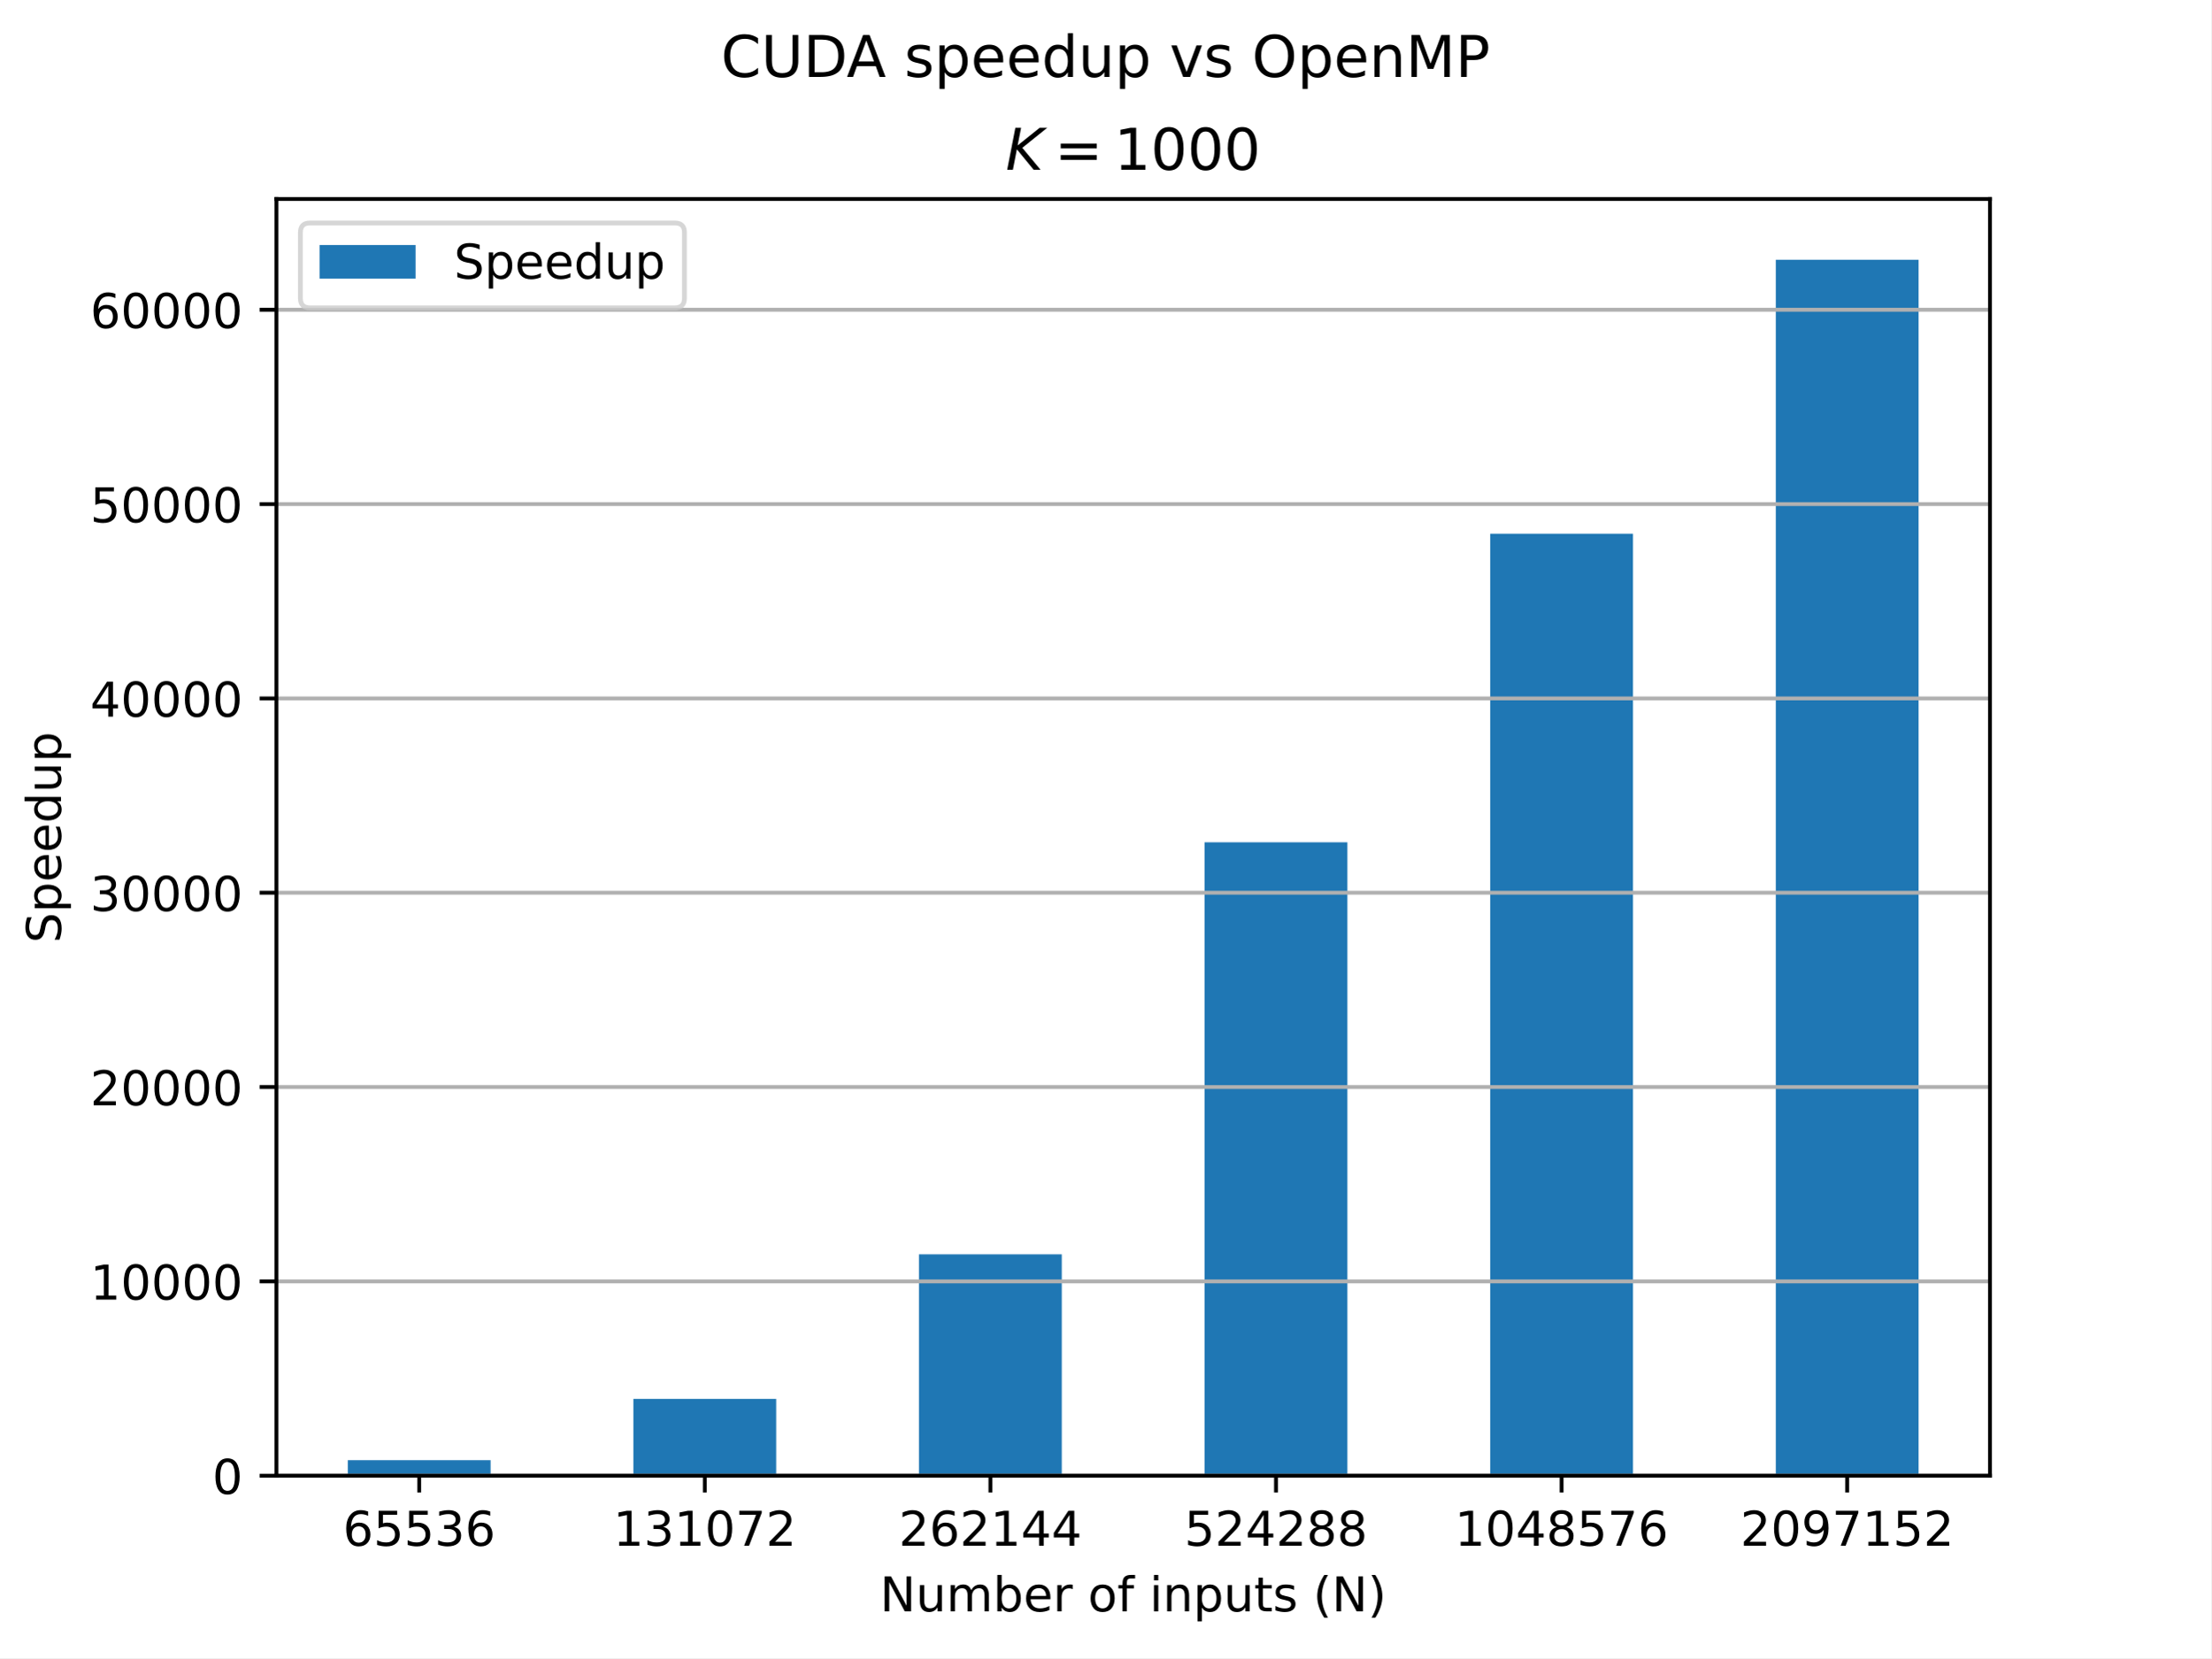
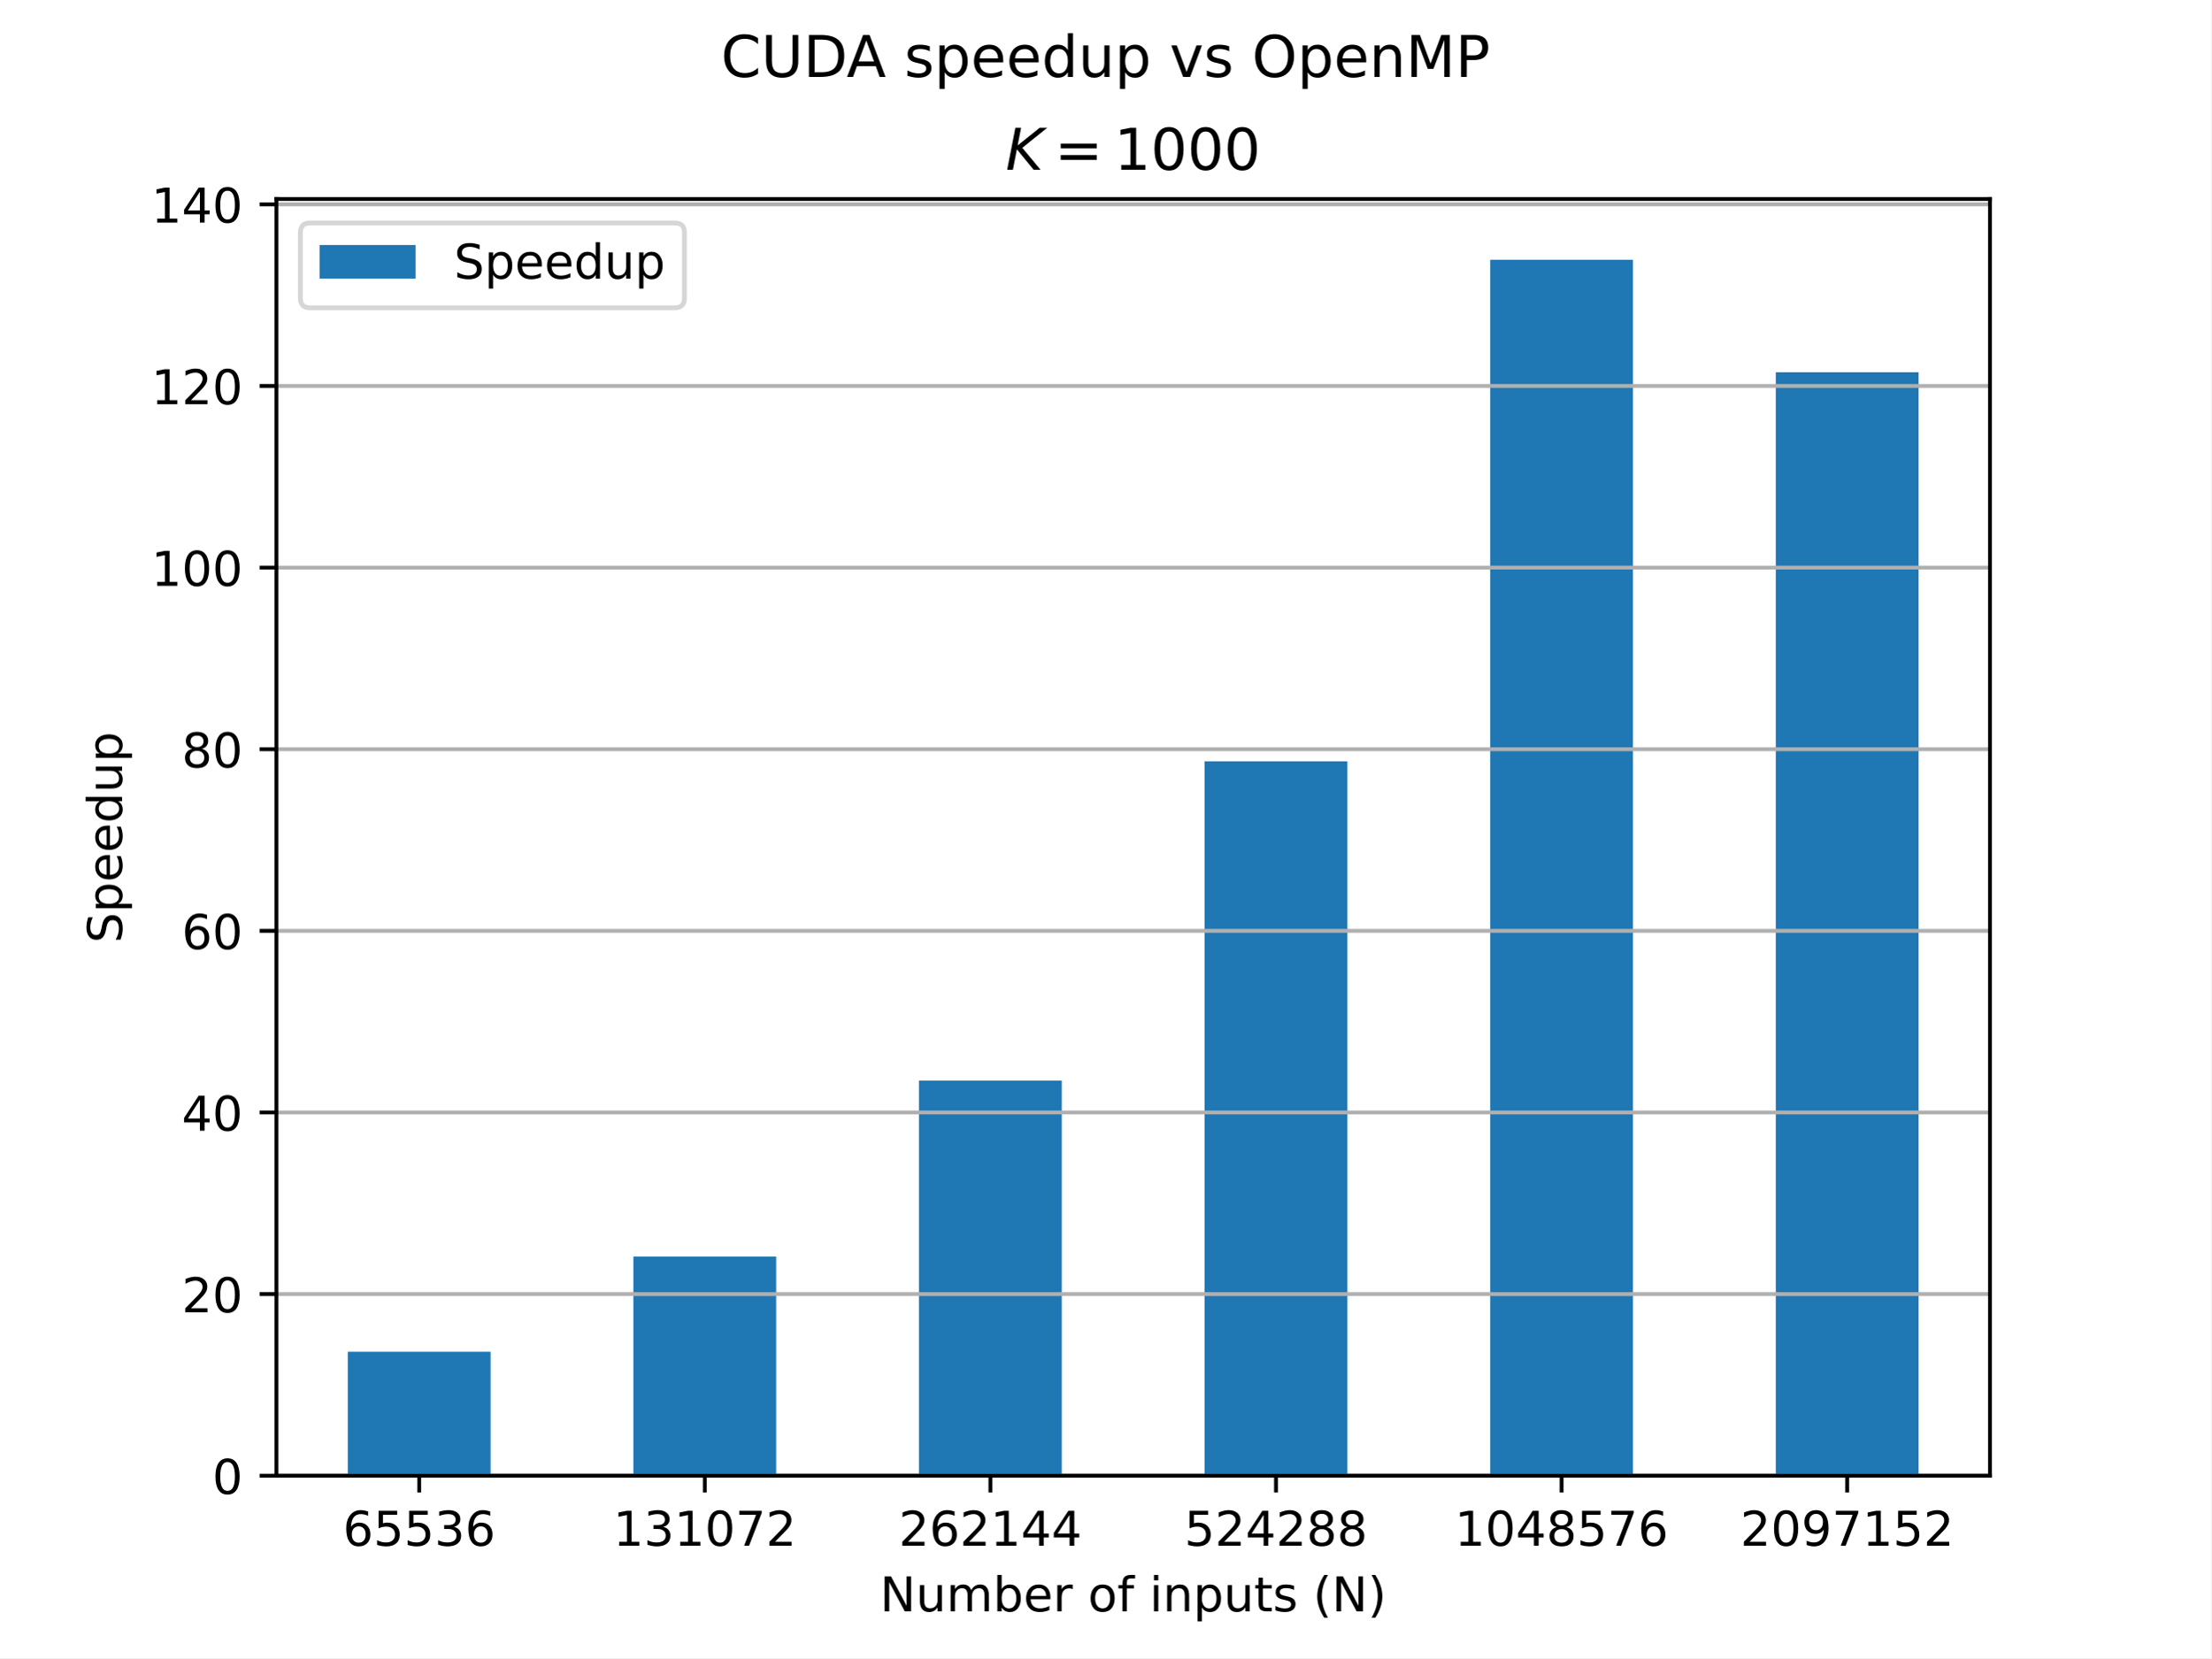
<svg xmlns="http://www.w3.org/2000/svg" xmlns:xlink="http://www.w3.org/1999/xlink" width="460.8pt" height="345.6pt" viewBox="0 0 460.8 345.6" version="1.1">
  <defs>
    <style type="text/css">*{stroke-linejoin: round; stroke-linecap: butt}</style>
  </defs>
  <g id="figure_1">
    <g id="patch_1">
      <path d="M 0 345.6  L 460.8 345.6  L 460.8 0  L 0 0  z " style="fill: #ffffff" />
    </g>
    <g id="axes_1">
      <g id="patch_2">
        <path d="M 57.6 307.584  L 414.72 307.584  L 414.72 41.472  L 57.6 41.472  z " style="fill: #ffffff" />
      </g>
      <g id="patch_3">
-         <path d="M 72.48 307.584  L 102.24 307.584  L 102.24 304.349  L 72.48 304.349  z " clip-path="url(#p08dab3b4e4)" style="fill: #1f77b4" />
+         <path d="M 72.48 307.584  L 102.24 307.584  L 102.24 281.737  L 72.48 281.737  z " clip-path="url(#p5ac600db27)" style="fill: #1f77b4" />
      </g>
      <g id="patch_4">
-         <path d="M 132 307.584  L 161.76 307.584  L 161.76 291.575  L 132 291.575  z " clip-path="url(#p08dab3b4e4)" style="fill: #1f77b4" />
+         <path d="M 132 307.584  L 161.76 307.584  L 161.76 261.912  L 132 261.912  z " clip-path="url(#p5ac600db27)" style="fill: #1f77b4" />
      </g>
      <g id="patch_5">
-         <path d="M 191.52 307.584  L 221.28 307.584  L 221.28 261.441  L 191.52 261.441  z " clip-path="url(#p08dab3b4e4)" style="fill: #1f77b4" />
+         <path d="M 191.52 307.584  L 221.28 307.584  L 221.28 225.227  L 191.52 225.227  z " clip-path="url(#p5ac600db27)" style="fill: #1f77b4" />
      </g>
      <g id="patch_6">
-         <path d="M 251.04 307.584  L 280.8 307.584  L 280.8 175.56  L 251.04 175.56  z " clip-path="url(#p08dab3b4e4)" style="fill: #1f77b4" />
+         <path d="M 251.04 307.584  L 280.8 307.584  L 280.8 158.684  L 251.04 158.684  z " clip-path="url(#p5ac600db27)" style="fill: #1f77b4" />
      </g>
      <g id="patch_7">
-         <path d="M 310.56 307.584  L 340.32 307.584  L 340.32 111.244  L 310.56 111.244  z " clip-path="url(#p08dab3b4e4)" style="fill: #1f77b4" />
+         <path d="M 310.56 307.584  L 340.32 307.584  L 340.32 54.144  L 310.56 54.144  z " clip-path="url(#p5ac600db27)" style="fill: #1f77b4" />
      </g>
      <g id="patch_8">
-         <path d="M 370.08 307.584  L 399.84 307.584  L 399.84 54.144  L 370.08 54.144  z " clip-path="url(#p08dab3b4e4)" style="fill: #1f77b4" />
+         <path d="M 370.08 307.584  L 399.84 307.584  L 399.84 77.591  L 370.08 77.591  z " clip-path="url(#p5ac600db27)" style="fill: #1f77b4" />
      </g>
      <g id="matplotlib.axis_1">
        <g id="xtick_1">
          <g id="line2d_1">
            <defs>
-               <path id="m1710ba9f2c" d="M 0 0  L 0 3.5  " style="stroke: #000000; stroke-width: 0.8" />
+               <path id="meae6f75cfc" d="M 0 0  L 0 3.5  " style="stroke: #000000; stroke-width: 0.8" />
            </defs>
            <g>
-               <use xlink:href="#m1710ba9f2c" x="87.36" y="307.584" style="stroke: #000000; stroke-width: 0.8" />
+               <use xlink:href="#meae6f75cfc" x="87.36" y="307.584" style="stroke: #000000; stroke-width: 0.8" />
            </g>
          </g>
          <g id="text_1">
            <g transform="translate(71.45375 322.1824) scale(0.1 -0.1)">
              <defs>
                <path id="DejaVuSans-36" d="M 2113 2584  Q 1688 2584 1439 2293  Q 1191 2003 1191 1497  Q 1191 994 1439 701  Q 1688 409 2113 409  Q 2538 409 2786 701  Q 3034 994 3034 1497  Q 3034 2003 2786 2293  Q 2538 2584 2113 2584  z M 3366 4563  L 3366 3988  Q 3128 4100 2886 4159  Q 2644 4219 2406 4219  Q 1781 4219 1451 3797  Q 1122 3375 1075 2522  Q 1259 2794 1537 2939  Q 1816 3084 2150 3084  Q 2853 3084 3261 2657  Q 3669 2231 3669 1497  Q 3669 778 3244 343  Q 2819 -91 2113 -91  Q 1303 -91 875 529  Q 447 1150 447 2328  Q 447 3434 972 4092  Q 1497 4750 2381 4750  Q 2619 4750 2861 4703  Q 3103 4656 3366 4563  z " transform="scale(0.015625)" />
                <path id="DejaVuSans-35" d="M 691 4666  L 3169 4666  L 3169 4134  L 1269 4134  L 1269 2991  Q 1406 3038 1543 3061  Q 1681 3084 1819 3084  Q 2600 3084 3056 2656  Q 3513 2228 3513 1497  Q 3513 744 3044 326  Q 2575 -91 1722 -91  Q 1428 -91 1123 -41  Q 819 9 494 109  L 494 744  Q 775 591 1075 516  Q 1375 441 1709 441  Q 2250 441 2565 725  Q 2881 1009 2881 1497  Q 2881 1984 2565 2268  Q 2250 2553 1709 2553  Q 1456 2553 1204 2497  Q 953 2441 691 2322  L 691 4666  z " transform="scale(0.015625)" />
                <path id="DejaVuSans-33" d="M 2597 2516  Q 3050 2419 3304 2112  Q 3559 1806 3559 1356  Q 3559 666 3084 287  Q 2609 -91 1734 -91  Q 1441 -91 1130 -33  Q 819 25 488 141  L 488 750  Q 750 597 1062 519  Q 1375 441 1716 441  Q 2309 441 2620 675  Q 2931 909 2931 1356  Q 2931 1769 2642 2001  Q 2353 2234 1838 2234  L 1294 2234  L 1294 2753  L 1863 2753  Q 2328 2753 2575 2939  Q 2822 3125 2822 3475  Q 2822 3834 2567 4026  Q 2313 4219 1838 4219  Q 1578 4219 1281 4162  Q 984 4106 628 3988  L 628 4550  Q 988 4650 1302 4700  Q 1616 4750 1894 4750  Q 2613 4750 3031 4423  Q 3450 4097 3450 3541  Q 3450 3153 3228 2886  Q 3006 2619 2597 2516  z " transform="scale(0.015625)" />
              </defs>
              <use xlink:href="#DejaVuSans-36" />
              <use xlink:href="#DejaVuSans-35" transform="translate(63.62305 0)" />
              <use xlink:href="#DejaVuSans-35" transform="translate(127.2461 0)" />
              <use xlink:href="#DejaVuSans-33" transform="translate(190.8691 0)" />
              <use xlink:href="#DejaVuSans-36" transform="translate(254.4922 0)" />
            </g>
          </g>
        </g>
        <g id="xtick_2">
          <g id="line2d_2">
            <g>
-               <use xlink:href="#m1710ba9f2c" x="146.88" y="307.584" style="stroke: #000000; stroke-width: 0.8" />
+               <use xlink:href="#meae6f75cfc" x="146.88" y="307.584" style="stroke: #000000; stroke-width: 0.8" />
            </g>
          </g>
          <g id="text_2">
            <g transform="translate(127.7925 322.1824) scale(0.1 -0.1)">
              <defs>
                <path id="DejaVuSans-31" d="M 794 531  L 1825 531  L 1825 4091  L 703 3866  L 703 4441  L 1819 4666  L 2450 4666  L 2450 531  L 3481 531  L 3481 0  L 794 0  L 794 531  z " transform="scale(0.015625)" />
                <path id="DejaVuSans-30" d="M 2034 4250  Q 1547 4250 1301 3770  Q 1056 3291 1056 2328  Q 1056 1369 1301 889  Q 1547 409 2034 409  Q 2525 409 2770 889  Q 3016 1369 3016 2328  Q 3016 3291 2770 3770  Q 2525 4250 2034 4250  z M 2034 4750  Q 2819 4750 3233 4129  Q 3647 3509 3647 2328  Q 3647 1150 3233 529  Q 2819 -91 2034 -91  Q 1250 -91 836 529  Q 422 1150 422 2328  Q 422 3509 836 4129  Q 1250 4750 2034 4750  z " transform="scale(0.015625)" />
                <path id="DejaVuSans-37" d="M 525 4666  L 3525 4666  L 3525 4397  L 1831 0  L 1172 0  L 2766 4134  L 525 4134  L 525 4666  z " transform="scale(0.015625)" />
                <path id="DejaVuSans-32" d="M 1228 531  L 3431 531  L 3431 0  L 469 0  L 469 531  Q 828 903 1448 1529  Q 2069 2156 2228 2338  Q 2531 2678 2651 2914  Q 2772 3150 2772 3378  Q 2772 3750 2511 3984  Q 2250 4219 1831 4219  Q 1534 4219 1204 4116  Q 875 4013 500 3803  L 500 4441  Q 881 4594 1212 4672  Q 1544 4750 1819 4750  Q 2544 4750 2975 4387  Q 3406 4025 3406 3419  Q 3406 3131 3298 2873  Q 3191 2616 2906 2266  Q 2828 2175 2409 1742  Q 1991 1309 1228 531  z " transform="scale(0.015625)" />
              </defs>
              <use xlink:href="#DejaVuSans-31" />
              <use xlink:href="#DejaVuSans-33" transform="translate(63.62305 0)" />
              <use xlink:href="#DejaVuSans-31" transform="translate(127.2461 0)" />
              <use xlink:href="#DejaVuSans-30" transform="translate(190.8691 0)" />
              <use xlink:href="#DejaVuSans-37" transform="translate(254.4922 0)" />
              <use xlink:href="#DejaVuSans-32" transform="translate(318.1152 0)" />
            </g>
          </g>
        </g>
        <g id="xtick_3">
          <g id="line2d_3">
            <g>
-               <use xlink:href="#m1710ba9f2c" x="206.4" y="307.584" style="stroke: #000000; stroke-width: 0.8" />
+               <use xlink:href="#meae6f75cfc" x="206.4" y="307.584" style="stroke: #000000; stroke-width: 0.8" />
            </g>
          </g>
          <g id="text_3">
            <g transform="translate(187.3125 322.1824) scale(0.1 -0.1)">
              <defs>
                <path id="DejaVuSans-34" d="M 2419 4116  L 825 1625  L 2419 1625  L 2419 4116  z M 2253 4666  L 3047 4666  L 3047 1625  L 3713 1625  L 3713 1100  L 3047 1100  L 3047 0  L 2419 0  L 2419 1100  L 313 1100  L 313 1709  L 2253 4666  z " transform="scale(0.015625)" />
              </defs>
              <use xlink:href="#DejaVuSans-32" />
              <use xlink:href="#DejaVuSans-36" transform="translate(63.62305 0)" />
              <use xlink:href="#DejaVuSans-32" transform="translate(127.2461 0)" />
              <use xlink:href="#DejaVuSans-31" transform="translate(190.8691 0)" />
              <use xlink:href="#DejaVuSans-34" transform="translate(254.4922 0)" />
              <use xlink:href="#DejaVuSans-34" transform="translate(318.1152 0)" />
            </g>
          </g>
        </g>
        <g id="xtick_4">
          <g id="line2d_4">
            <g>
-               <use xlink:href="#m1710ba9f2c" x="265.92" y="307.584" style="stroke: #000000; stroke-width: 0.8" />
+               <use xlink:href="#meae6f75cfc" x="265.92" y="307.584" style="stroke: #000000; stroke-width: 0.8" />
            </g>
          </g>
          <g id="text_4">
            <g transform="translate(246.8325 322.1824) scale(0.1 -0.1)">
              <defs>
                <path id="DejaVuSans-38" d="M 2034 2216  Q 1584 2216 1326 1975  Q 1069 1734 1069 1313  Q 1069 891 1326 650  Q 1584 409 2034 409  Q 2484 409 2743 651  Q 3003 894 3003 1313  Q 3003 1734 2745 1975  Q 2488 2216 2034 2216  z M 1403 2484  Q 997 2584 770 2862  Q 544 3141 544 3541  Q 544 4100 942 4425  Q 1341 4750 2034 4750  Q 2731 4750 3128 4425  Q 3525 4100 3525 3541  Q 3525 3141 3298 2862  Q 3072 2584 2669 2484  Q 3125 2378 3379 2068  Q 3634 1759 3634 1313  Q 3634 634 3220 271  Q 2806 -91 2034 -91  Q 1263 -91 848 271  Q 434 634 434 1313  Q 434 1759 690 2068  Q 947 2378 1403 2484  z M 1172 3481  Q 1172 3119 1398 2916  Q 1625 2713 2034 2713  Q 2441 2713 2670 2916  Q 2900 3119 2900 3481  Q 2900 3844 2670 4047  Q 2441 4250 2034 4250  Q 1625 4250 1398 4047  Q 1172 3844 1172 3481  z " transform="scale(0.015625)" />
              </defs>
              <use xlink:href="#DejaVuSans-35" />
              <use xlink:href="#DejaVuSans-32" transform="translate(63.62305 0)" />
              <use xlink:href="#DejaVuSans-34" transform="translate(127.2461 0)" />
              <use xlink:href="#DejaVuSans-32" transform="translate(190.8691 0)" />
              <use xlink:href="#DejaVuSans-38" transform="translate(254.4922 0)" />
              <use xlink:href="#DejaVuSans-38" transform="translate(318.1152 0)" />
            </g>
          </g>
        </g>
        <g id="xtick_5">
          <g id="line2d_5">
            <g>
-               <use xlink:href="#m1710ba9f2c" x="325.44" y="307.584" style="stroke: #000000; stroke-width: 0.8" />
+               <use xlink:href="#meae6f75cfc" x="325.44" y="307.584" style="stroke: #000000; stroke-width: 0.8" />
            </g>
          </g>
          <g id="text_5">
            <g transform="translate(303.1712 322.1824) scale(0.1 -0.1)">
              <use xlink:href="#DejaVuSans-31" />
              <use xlink:href="#DejaVuSans-30" transform="translate(63.62305 0)" />
              <use xlink:href="#DejaVuSans-34" transform="translate(127.2461 0)" />
              <use xlink:href="#DejaVuSans-38" transform="translate(190.8691 0)" />
              <use xlink:href="#DejaVuSans-35" transform="translate(254.4922 0)" />
              <use xlink:href="#DejaVuSans-37" transform="translate(318.1152 0)" />
              <use xlink:href="#DejaVuSans-36" transform="translate(381.7383 0)" />
            </g>
          </g>
        </g>
        <g id="xtick_6">
          <g id="line2d_6">
            <g>
-               <use xlink:href="#m1710ba9f2c" x="384.96" y="307.584" style="stroke: #000000; stroke-width: 0.8" />
+               <use xlink:href="#meae6f75cfc" x="384.96" y="307.584" style="stroke: #000000; stroke-width: 0.8" />
            </g>
          </g>
          <g id="text_6">
            <g transform="translate(362.6913 322.1824) scale(0.1 -0.1)">
              <defs>
                <path id="DejaVuSans-39" d="M 703 97  L 703 672  Q 941 559 1184 500  Q 1428 441 1663 441  Q 2288 441 2617 861  Q 2947 1281 2994 2138  Q 2813 1869 2534 1725  Q 2256 1581 1919 1581  Q 1219 1581 811 2004  Q 403 2428 403 3163  Q 403 3881 828 4315  Q 1253 4750 1959 4750  Q 2769 4750 3195 4129  Q 3622 3509 3622 2328  Q 3622 1225 3098 567  Q 2575 -91 1691 -91  Q 1453 -91 1209 -44  Q 966 3 703 97  z M 1959 2075  Q 2384 2075 2632 2365  Q 2881 2656 2881 3163  Q 2881 3666 2632 3958  Q 2384 4250 1959 4250  Q 1534 4250 1286 3958  Q 1038 3666 1038 3163  Q 1038 2656 1286 2365  Q 1534 2075 1959 2075  z " transform="scale(0.015625)" />
              </defs>
              <use xlink:href="#DejaVuSans-32" />
              <use xlink:href="#DejaVuSans-30" transform="translate(63.62305 0)" />
              <use xlink:href="#DejaVuSans-39" transform="translate(127.2461 0)" />
              <use xlink:href="#DejaVuSans-37" transform="translate(190.8691 0)" />
              <use xlink:href="#DejaVuSans-31" transform="translate(254.4922 0)" />
              <use xlink:href="#DejaVuSans-35" transform="translate(318.1152 0)" />
              <use xlink:href="#DejaVuSans-32" transform="translate(381.7383 0)" />
            </g>
          </g>
        </g>
        <g id="text_7">
          <g transform="translate(183.3795 335.8606) scale(0.1 -0.1)">
            <defs>
              <path id="DejaVuSans-4e" d="M 628 4666  L 1478 4666  L 3547 763  L 3547 4666  L 4159 4666  L 4159 0  L 3309 0  L 1241 3903  L 1241 0  L 628 0  L 628 4666  z " transform="scale(0.015625)" />
              <path id="DejaVuSans-75" d="M 544 1381  L 544 3500  L 1119 3500  L 1119 1403  Q 1119 906 1312 657  Q 1506 409 1894 409  Q 2359 409 2629 706  Q 2900 1003 2900 1516  L 2900 3500  L 3475 3500  L 3475 0  L 2900 0  L 2900 538  Q 2691 219 2414 64  Q 2138 -91 1772 -91  Q 1169 -91 856 284  Q 544 659 544 1381  z M 1991 3584  L 1991 3584  z " transform="scale(0.015625)" />
              <path id="DejaVuSans-6d" d="M 3328 2828  Q 3544 3216 3844 3400  Q 4144 3584 4550 3584  Q 5097 3584 5394 3201  Q 5691 2819 5691 2113  L 5691 0  L 5113 0  L 5113 2094  Q 5113 2597 4934 2840  Q 4756 3084 4391 3084  Q 3944 3084 3684 2787  Q 3425 2491 3425 1978  L 3425 0  L 2847 0  L 2847 2094  Q 2847 2600 2669 2842  Q 2491 3084 2119 3084  Q 1678 3084 1418 2786  Q 1159 2488 1159 1978  L 1159 0  L 581 0  L 581 3500  L 1159 3500  L 1159 2956  Q 1356 3278 1631 3431  Q 1906 3584 2284 3584  Q 2666 3584 2933 3390  Q 3200 3197 3328 2828  z " transform="scale(0.015625)" />
              <path id="DejaVuSans-62" d="M 3116 1747  Q 3116 2381 2855 2742  Q 2594 3103 2138 3103  Q 1681 3103 1420 2742  Q 1159 2381 1159 1747  Q 1159 1113 1420 752  Q 1681 391 2138 391  Q 2594 391 2855 752  Q 3116 1113 3116 1747  z M 1159 2969  Q 1341 3281 1617 3432  Q 1894 3584 2278 3584  Q 2916 3584 3314 3078  Q 3713 2572 3713 1747  Q 3713 922 3314 415  Q 2916 -91 2278 -91  Q 1894 -91 1617 61  Q 1341 213 1159 525  L 1159 0  L 581 0  L 581 4863  L 1159 4863  L 1159 2969  z " transform="scale(0.015625)" />
              <path id="DejaVuSans-65" d="M 3597 1894  L 3597 1613  L 953 1613  Q 991 1019 1311 708  Q 1631 397 2203 397  Q 2534 397 2845 478  Q 3156 559 3463 722  L 3463 178  Q 3153 47 2828 -22  Q 2503 -91 2169 -91  Q 1331 -91 842 396  Q 353 884 353 1716  Q 353 2575 817 3079  Q 1281 3584 2069 3584  Q 2775 3584 3186 3129  Q 3597 2675 3597 1894  z M 3022 2063  Q 3016 2534 2758 2815  Q 2500 3097 2075 3097  Q 1594 3097 1305 2825  Q 1016 2553 972 2059  L 3022 2063  z " transform="scale(0.015625)" />
              <path id="DejaVuSans-72" d="M 2631 2963  Q 2534 3019 2420 3045  Q 2306 3072 2169 3072  Q 1681 3072 1420 2755  Q 1159 2438 1159 1844  L 1159 0  L 581 0  L 581 3500  L 1159 3500  L 1159 2956  Q 1341 3275 1631 3429  Q 1922 3584 2338 3584  Q 2397 3584 2469 3576  Q 2541 3569 2628 3553  L 2631 2963  z " transform="scale(0.015625)" />
              <path id="DejaVuSans-20" transform="scale(0.015625)" />
              <path id="DejaVuSans-6f" d="M 1959 3097  Q 1497 3097 1228 2736  Q 959 2375 959 1747  Q 959 1119 1226 758  Q 1494 397 1959 397  Q 2419 397 2687 759  Q 2956 1122 2956 1747  Q 2956 2369 2687 2733  Q 2419 3097 1959 3097  z M 1959 3584  Q 2709 3584 3137 3096  Q 3566 2609 3566 1747  Q 3566 888 3137 398  Q 2709 -91 1959 -91  Q 1206 -91 779 398  Q 353 888 353 1747  Q 353 2609 779 3096  Q 1206 3584 1959 3584  z " transform="scale(0.015625)" />
              <path id="DejaVuSans-66" d="M 2375 4863  L 2375 4384  L 1825 4384  Q 1516 4384 1395 4259  Q 1275 4134 1275 3809  L 1275 3500  L 2222 3500  L 2222 3053  L 1275 3053  L 1275 0  L 697 0  L 697 3053  L 147 3053  L 147 3500  L 697 3500  L 697 3744  Q 697 4328 969 4595  Q 1241 4863 1831 4863  L 2375 4863  z " transform="scale(0.015625)" />
              <path id="DejaVuSans-69" d="M 603 3500  L 1178 3500  L 1178 0  L 603 0  L 603 3500  z M 603 4863  L 1178 4863  L 1178 4134  L 603 4134  L 603 4863  z " transform="scale(0.015625)" />
              <path id="DejaVuSans-6e" d="M 3513 2113  L 3513 0  L 2938 0  L 2938 2094  Q 2938 2591 2744 2837  Q 2550 3084 2163 3084  Q 1697 3084 1428 2787  Q 1159 2491 1159 1978  L 1159 0  L 581 0  L 581 3500  L 1159 3500  L 1159 2956  Q 1366 3272 1645 3428  Q 1925 3584 2291 3584  Q 2894 3584 3203 3211  Q 3513 2838 3513 2113  z " transform="scale(0.015625)" />
              <path id="DejaVuSans-70" d="M 1159 525  L 1159 -1331  L 581 -1331  L 581 3500  L 1159 3500  L 1159 2969  Q 1341 3281 1617 3432  Q 1894 3584 2278 3584  Q 2916 3584 3314 3078  Q 3713 2572 3713 1747  Q 3713 922 3314 415  Q 2916 -91 2278 -91  Q 1894 -91 1617 61  Q 1341 213 1159 525  z M 3116 1747  Q 3116 2381 2855 2742  Q 2594 3103 2138 3103  Q 1681 3103 1420 2742  Q 1159 2381 1159 1747  Q 1159 1113 1420 752  Q 1681 391 2138 391  Q 2594 391 2855 752  Q 3116 1113 3116 1747  z " transform="scale(0.015625)" />
              <path id="DejaVuSans-74" d="M 1172 4494  L 1172 3500  L 2356 3500  L 2356 3053  L 1172 3053  L 1172 1153  Q 1172 725 1289 603  Q 1406 481 1766 481  L 2356 481  L 2356 0  L 1766 0  Q 1100 0 847 248  Q 594 497 594 1153  L 594 3053  L 172 3053  L 172 3500  L 594 3500  L 594 4494  L 1172 4494  z " transform="scale(0.015625)" />
              <path id="DejaVuSans-73" d="M 2834 3397  L 2834 2853  Q 2591 2978 2328 3040  Q 2066 3103 1784 3103  Q 1356 3103 1142 2972  Q 928 2841 928 2578  Q 928 2378 1081 2264  Q 1234 2150 1697 2047  L 1894 2003  Q 2506 1872 2764 1633  Q 3022 1394 3022 966  Q 3022 478 2636 193  Q 2250 -91 1575 -91  Q 1294 -91 989 -36  Q 684 19 347 128  L 347 722  Q 666 556 975 473  Q 1284 391 1588 391  Q 1994 391 2212 530  Q 2431 669 2431 922  Q 2431 1156 2273 1281  Q 2116 1406 1581 1522  L 1381 1569  Q 847 1681 609 1914  Q 372 2147 372 2553  Q 372 3047 722 3315  Q 1072 3584 1716 3584  Q 2034 3584 2315 3537  Q 2597 3491 2834 3397  z " transform="scale(0.015625)" />
              <path id="DejaVuSans-28" d="M 1984 4856  Q 1566 4138 1362 3434  Q 1159 2731 1159 2009  Q 1159 1288 1364 580  Q 1569 -128 1984 -844  L 1484 -844  Q 1016 -109 783 600  Q 550 1309 550 2009  Q 550 2706 781 3412  Q 1013 4119 1484 4856  L 1984 4856  z " transform="scale(0.015625)" />
              <path id="DejaVuSans-29" d="M 513 4856  L 1013 4856  Q 1481 4119 1714 3412  Q 1947 2706 1947 2009  Q 1947 1309 1714 600  Q 1481 -109 1013 -844  L 513 -844  Q 928 -128 1133 580  Q 1338 1288 1338 2009  Q 1338 2731 1133 3434  Q 928 4138 513 4856  z " transform="scale(0.015625)" />
            </defs>
            <use xlink:href="#DejaVuSans-4e" />
            <use xlink:href="#DejaVuSans-75" transform="translate(74.80469 0)" />
            <use xlink:href="#DejaVuSans-6d" transform="translate(138.1836 0)" />
            <use xlink:href="#DejaVuSans-62" transform="translate(235.5957 0)" />
            <use xlink:href="#DejaVuSans-65" transform="translate(299.0723 0)" />
            <use xlink:href="#DejaVuSans-72" transform="translate(360.5957 0)" />
            <use xlink:href="#DejaVuSans-20" transform="translate(401.709 0)" />
            <use xlink:href="#DejaVuSans-6f" transform="translate(433.4961 0)" />
            <use xlink:href="#DejaVuSans-66" transform="translate(494.6777 0)" />
            <use xlink:href="#DejaVuSans-20" transform="translate(529.8828 0)" />
            <use xlink:href="#DejaVuSans-69" transform="translate(561.6699 0)" />
            <use xlink:href="#DejaVuSans-6e" transform="translate(589.4531 0)" />
            <use xlink:href="#DejaVuSans-70" transform="translate(652.832 0)" />
            <use xlink:href="#DejaVuSans-75" transform="translate(716.3086 0)" />
            <use xlink:href="#DejaVuSans-74" transform="translate(779.6875 0)" />
            <use xlink:href="#DejaVuSans-73" transform="translate(818.8965 0)" />
            <use xlink:href="#DejaVuSans-20" transform="translate(870.9961 0)" />
            <use xlink:href="#DejaVuSans-28" transform="translate(902.7832 0)" />
            <use xlink:href="#DejaVuSans-4e" transform="translate(941.7969 0)" />
            <use xlink:href="#DejaVuSans-29" transform="translate(1016.602 0)" />
          </g>
        </g>
      </g>
      <g id="matplotlib.axis_2">
        <g id="ytick_1">
          <g id="line2d_7">
-             <path d="M 57.6 307.584  L 414.72 307.584  " clip-path="url(#p08dab3b4e4)" style="fill: none; stroke: #b0b0b0; stroke-width: 0.8; stroke-linecap: square" />
+             <path d="M 57.6 307.584  L 414.72 307.584  " clip-path="url(#p5ac600db27)" style="fill: none; stroke: #b0b0b0; stroke-width: 0.8; stroke-linecap: square" />
          </g>
          <g id="line2d_8">
            <defs>
-               <path id="m6eb87d909a" d="M 0 0  L -3.5 0  " style="stroke: #000000; stroke-width: 0.8" />
+               <path id="m6d936b9ccb" d="M 0 0  L -3.5 0  " style="stroke: #000000; stroke-width: 0.8" />
            </defs>
            <g>
-               <use xlink:href="#m6eb87d909a" x="57.6" y="307.584" style="stroke: #000000; stroke-width: 0.8" />
+               <use xlink:href="#m6d936b9ccb" x="57.6" y="307.584" style="stroke: #000000; stroke-width: 0.8" />
            </g>
          </g>
          <g id="text_8">
            <g transform="translate(44.2375 311.3832) scale(0.1 -0.1)">
              <use xlink:href="#DejaVuSans-30" />
            </g>
          </g>
        </g>
        <g id="ytick_2">
          <g id="line2d_9">
-             <path d="M 57.6 267.08  L 414.72 267.08  " clip-path="url(#p08dab3b4e4)" style="fill: none; stroke: #b0b0b0; stroke-width: 0.8; stroke-linecap: square" />
+             <path d="M 57.6 269.728  L 414.72 269.728  " clip-path="url(#p5ac600db27)" style="fill: none; stroke: #b0b0b0; stroke-width: 0.8; stroke-linecap: square" />
          </g>
          <g id="line2d_10">
            <g>
-               <use xlink:href="#m6eb87d909a" x="57.6" y="267.08" style="stroke: #000000; stroke-width: 0.8" />
+               <use xlink:href="#m6d936b9ccb" x="57.6" y="269.728" style="stroke: #000000; stroke-width: 0.8" />
            </g>
          </g>
          <g id="text_9">
-             <g transform="translate(18.7875 270.8795) scale(0.1 -0.1)">
-               <use xlink:href="#DejaVuSans-31" />
-               <use xlink:href="#DejaVuSans-30" transform="translate(63.62305 0)" />
-               <use xlink:href="#DejaVuSans-30" transform="translate(127.2461 0)" />
-               <use xlink:href="#DejaVuSans-30" transform="translate(190.8691 0)" />
-               <use xlink:href="#DejaVuSans-30" transform="translate(254.4922 0)" />
+             <g transform="translate(37.875 273.527) scale(0.1 -0.1)">
+               <use xlink:href="#DejaVuSans-32" />
+               <use xlink:href="#DejaVuSans-30" transform="translate(63.62305 0)" />
            </g>
          </g>
        </g>
        <g id="ytick_3">
          <g id="line2d_11">
-             <path d="M 57.6 226.577  L 414.72 226.577  " clip-path="url(#p08dab3b4e4)" style="fill: none; stroke: #b0b0b0; stroke-width: 0.8; stroke-linecap: square" />
+             <path d="M 57.6 231.871  L 414.72 231.871  " clip-path="url(#p5ac600db27)" style="fill: none; stroke: #b0b0b0; stroke-width: 0.8; stroke-linecap: square" />
          </g>
          <g id="line2d_12">
            <g>
-               <use xlink:href="#m6eb87d909a" x="57.6" y="226.577" style="stroke: #000000; stroke-width: 0.8" />
+               <use xlink:href="#m6d936b9ccb" x="57.6" y="231.871" style="stroke: #000000; stroke-width: 0.8" />
            </g>
          </g>
          <g id="text_10">
-             <g transform="translate(18.7875 230.3758) scale(0.1 -0.1)">
-               <use xlink:href="#DejaVuSans-32" />
-               <use xlink:href="#DejaVuSans-30" transform="translate(63.62305 0)" />
-               <use xlink:href="#DejaVuSans-30" transform="translate(127.2461 0)" />
-               <use xlink:href="#DejaVuSans-30" transform="translate(190.8691 0)" />
-               <use xlink:href="#DejaVuSans-30" transform="translate(254.4922 0)" />
+             <g transform="translate(37.875 235.6707) scale(0.1 -0.1)">
+               <use xlink:href="#DejaVuSans-34" />
+               <use xlink:href="#DejaVuSans-30" transform="translate(63.62305 0)" />
            </g>
          </g>
        </g>
        <g id="ytick_4">
          <g id="line2d_13">
-             <path d="M 57.6 186.073  L 414.72 186.073  " clip-path="url(#p08dab3b4e4)" style="fill: none; stroke: #b0b0b0; stroke-width: 0.8; stroke-linecap: square" />
+             <path d="M 57.6 194.015  L 414.72 194.015  " clip-path="url(#p5ac600db27)" style="fill: none; stroke: #b0b0b0; stroke-width: 0.8; stroke-linecap: square" />
          </g>
          <g id="line2d_14">
            <g>
-               <use xlink:href="#m6eb87d909a" x="57.6" y="186.073" style="stroke: #000000; stroke-width: 0.8" />
+               <use xlink:href="#m6d936b9ccb" x="57.6" y="194.015" style="stroke: #000000; stroke-width: 0.8" />
            </g>
          </g>
          <g id="text_11">
-             <g transform="translate(18.7875 189.8721) scale(0.1 -0.1)">
-               <use xlink:href="#DejaVuSans-33" />
-               <use xlink:href="#DejaVuSans-30" transform="translate(63.62305 0)" />
-               <use xlink:href="#DejaVuSans-30" transform="translate(127.2461 0)" />
-               <use xlink:href="#DejaVuSans-30" transform="translate(190.8691 0)" />
-               <use xlink:href="#DejaVuSans-30" transform="translate(254.4922 0)" />
+             <g transform="translate(37.875 197.8144) scale(0.1 -0.1)">
+               <use xlink:href="#DejaVuSans-36" />
+               <use xlink:href="#DejaVuSans-30" transform="translate(63.62305 0)" />
            </g>
          </g>
        </g>
        <g id="ytick_5">
          <g id="line2d_15">
-             <path d="M 57.6 145.569  L 414.72 145.569  " clip-path="url(#p08dab3b4e4)" style="fill: none; stroke: #b0b0b0; stroke-width: 0.8; stroke-linecap: square" />
+             <path d="M 57.6 156.159  L 414.72 156.159  " clip-path="url(#p5ac600db27)" style="fill: none; stroke: #b0b0b0; stroke-width: 0.8; stroke-linecap: square" />
          </g>
          <g id="line2d_16">
            <g>
-               <use xlink:href="#m6eb87d909a" x="57.6" y="145.569" style="stroke: #000000; stroke-width: 0.8" />
+               <use xlink:href="#m6d936b9ccb" x="57.6" y="156.159" style="stroke: #000000; stroke-width: 0.8" />
            </g>
          </g>
          <g id="text_12">
-             <g transform="translate(18.7875 149.3685) scale(0.1 -0.1)">
-               <use xlink:href="#DejaVuSans-34" />
-               <use xlink:href="#DejaVuSans-30" transform="translate(63.62305 0)" />
-               <use xlink:href="#DejaVuSans-30" transform="translate(127.2461 0)" />
-               <use xlink:href="#DejaVuSans-30" transform="translate(190.8691 0)" />
-               <use xlink:href="#DejaVuSans-30" transform="translate(254.4922 0)" />
+             <g transform="translate(37.875 159.9582) scale(0.1 -0.1)">
+               <use xlink:href="#DejaVuSans-38" />
+               <use xlink:href="#DejaVuSans-30" transform="translate(63.62305 0)" />
            </g>
          </g>
        </g>
        <g id="ytick_6">
          <g id="line2d_17">
-             <path d="M 57.6 105.066  L 414.72 105.066  " clip-path="url(#p08dab3b4e4)" style="fill: none; stroke: #b0b0b0; stroke-width: 0.8; stroke-linecap: square" />
+             <path d="M 57.6 118.303  L 414.72 118.303  " clip-path="url(#p5ac600db27)" style="fill: none; stroke: #b0b0b0; stroke-width: 0.8; stroke-linecap: square" />
          </g>
          <g id="line2d_18">
            <g>
-               <use xlink:href="#m6eb87d909a" x="57.6" y="105.066" style="stroke: #000000; stroke-width: 0.8" />
+               <use xlink:href="#m6d936b9ccb" x="57.6" y="118.303" style="stroke: #000000; stroke-width: 0.8" />
            </g>
          </g>
          <g id="text_13">
-             <g transform="translate(18.7875 108.8648) scale(0.1 -0.1)">
-               <use xlink:href="#DejaVuSans-35" />
+             <g transform="translate(31.5125 122.1019) scale(0.1 -0.1)">
+               <use xlink:href="#DejaVuSans-31" />
              <use xlink:href="#DejaVuSans-30" transform="translate(63.62305 0)" />
              <use xlink:href="#DejaVuSans-30" transform="translate(127.2461 0)" />
-               <use xlink:href="#DejaVuSans-30" transform="translate(190.8691 0)" />
-               <use xlink:href="#DejaVuSans-30" transform="translate(254.4922 0)" />
            </g>
          </g>
        </g>
        <g id="ytick_7">
          <g id="line2d_19">
-             <path d="M 57.6 64.562  L 414.72 64.562  " clip-path="url(#p08dab3b4e4)" style="fill: none; stroke: #b0b0b0; stroke-width: 0.8; stroke-linecap: square" />
+             <path d="M 57.6 80.446  L 414.72 80.446  " clip-path="url(#p5ac600db27)" style="fill: none; stroke: #b0b0b0; stroke-width: 0.8; stroke-linecap: square" />
          </g>
          <g id="line2d_20">
            <g>
-               <use xlink:href="#m6eb87d909a" x="57.6" y="64.562" style="stroke: #000000; stroke-width: 0.8" />
+               <use xlink:href="#m6d936b9ccb" x="57.6" y="80.446" style="stroke: #000000; stroke-width: 0.8" />
            </g>
          </g>
          <g id="text_14">
-             <g transform="translate(18.7875 68.36108) scale(0.1 -0.1)">
-               <use xlink:href="#DejaVuSans-36" />
-               <use xlink:href="#DejaVuSans-30" transform="translate(63.62305 0)" />
+             <g transform="translate(31.5125 84.24568) scale(0.1 -0.1)">
+               <use xlink:href="#DejaVuSans-31" />
+               <use xlink:href="#DejaVuSans-32" transform="translate(63.62305 0)" />
              <use xlink:href="#DejaVuSans-30" transform="translate(127.2461 0)" />
-               <use xlink:href="#DejaVuSans-30" transform="translate(190.8691 0)" />
-               <use xlink:href="#DejaVuSans-30" transform="translate(254.4922 0)" />
-             </g>
-           </g>
-         </g>
-         <g id="text_15">
-           <g transform="translate(12.70781 196.5468) rotate(-90) scale(0.1 -0.1)">
+             </g>
+           </g>
+         </g>
+         <g id="ytick_8">
+           <g id="line2d_21">
+             <path d="M 57.6 42.59  L 414.72 42.59  " clip-path="url(#p5ac600db27)" style="fill: none; stroke: #b0b0b0; stroke-width: 0.8; stroke-linecap: square" />
+           </g>
+           <g id="line2d_22">
+             <g>
+               <use xlink:href="#m6d936b9ccb" x="57.6" y="42.59" style="stroke: #000000; stroke-width: 0.8" />
+             </g>
+           </g>
+           <g id="text_15">
+             <g transform="translate(31.5125 46.38943) scale(0.1 -0.1)">
+               <use xlink:href="#DejaVuSans-31" />
+               <use xlink:href="#DejaVuSans-34" transform="translate(63.62305 0)" />
+               <use xlink:href="#DejaVuSans-30" transform="translate(127.2461 0)" />
+             </g>
+           </g>
+         </g>
+         <g id="text_16">
+           <g transform="translate(25.43281 196.5468) rotate(-90) scale(0.1 -0.1)">
            <defs>
              <path id="DejaVuSans-53" d="M 3425 4513  L 3425 3897  Q 3066 4069 2747 4153  Q 2428 4238 2131 4238  Q 1616 4238 1336 4038  Q 1056 3838 1056 3469  Q 1056 3159 1242 3001  Q 1428 2844 1947 2747  L 2328 2669  Q 3034 2534 3370 2195  Q 3706 1856 3706 1288  Q 3706 609 3251 259  Q 2797 -91 1919 -91  Q 1588 -91 1214 -16  Q 841 59 441 206  L 441 856  Q 825 641 1194 531  Q 1563 422 1919 422  Q 2459 422 2753 634  Q 3047 847 3047 1241  Q 3047 1584 2836 1778  Q 2625 1972 2144 2069  L 1759 2144  Q 1053 2284 737 2584  Q 422 2884 422 3419  Q 422 4038 858 4394  Q 1294 4750 2059 4750  Q 2388 4750 2728 4690  Q 3069 4631 3425 4513  z " transform="scale(0.015625)" />
              <path id="DejaVuSans-64" d="M 2906 2969  L 2906 4863  L 3481 4863  L 3481 0  L 2906 0  L 2906 525  Q 2725 213 2448 61  Q 2172 -91 1784 -91  Q 1150 -91 751 415  Q 353 922 353 1747  Q 353 2572 751 3078  Q 1150 3584 1784 3584  Q 2172 3584 2448 3432  Q 2725 3281 2906 2969  z M 947 1747  Q 947 1113 1208 752  Q 1469 391 1925 391  Q 2381 391 2643 752  Q 2906 1113 2906 1747  Q 2906 2381 2643 2742  Q 2381 3103 1925 3103  Q 1469 3103 1208 2742  Q 947 2381 947 1747  z " transform="scale(0.015625)" />
            </defs>
            <use xlink:href="#DejaVuSans-53" />
            <use xlink:href="#DejaVuSans-70" transform="translate(63.47656 0)" />
            <use xlink:href="#DejaVuSans-65" transform="translate(126.9531 0)" />
            <use xlink:href="#DejaVuSans-65" transform="translate(188.4766 0)" />
            <use xlink:href="#DejaVuSans-64" transform="translate(250 0)" />
            <use xlink:href="#DejaVuSans-75" transform="translate(313.4766 0)" />
            <use xlink:href="#DejaVuSans-70" transform="translate(376.8555 0)" />
          </g>
        </g>
      </g>
      <g id="patch_9">
        <path d="M 57.6 307.584  L 57.6 41.472  " style="fill: none; stroke: #000000; stroke-width: 0.8; stroke-linejoin: miter; stroke-linecap: square" />
      </g>
      <g id="patch_10">
        <path d="M 414.72 307.584  L 414.72 41.472  " style="fill: none; stroke: #000000; stroke-width: 0.8; stroke-linejoin: miter; stroke-linecap: square" />
      </g>
      <g id="patch_11">
        <path d="M 57.6 307.584  L 414.72 307.584  " style="fill: none; stroke: #000000; stroke-width: 0.8; stroke-linejoin: miter; stroke-linecap: square" />
      </g>
      <g id="patch_12">
        <path d="M 57.6 41.472  L 414.72 41.472  " style="fill: none; stroke: #000000; stroke-width: 0.8; stroke-linejoin: miter; stroke-linecap: square" />
      </g>
-       <g id="text_16">
+       <g id="text_17">
        <g transform="translate(209.58 35.472) scale(0.12 -0.12)">
          <defs>
            <path id="DejaVuSans-Oblique-4b" d="M 1081 4666  L 1716 4666  L 1331 2700  L 3781 4666  L 4622 4666  L 1850 2438  L 3878 0  L 3109 0  L 1247 2272  L 806 0  L 172 0  L 1081 4666  z " transform="scale(0.015625)" />
            <path id="DejaVuSans-3d" d="M 678 2906  L 4684 2906  L 4684 2381  L 678 2381  L 678 2906  z M 678 1631  L 4684 1631  L 4684 1100  L 678 1100  L 678 1631  z " transform="scale(0.015625)" />
          </defs>
          <use xlink:href="#DejaVuSans-Oblique-4b" transform="translate(0 0.78125)" />
          <use xlink:href="#DejaVuSans-3d" transform="translate(85.05859 0.78125)" />
          <use xlink:href="#DejaVuSans-31" transform="translate(188.3301 0.78125)" />
          <use xlink:href="#DejaVuSans-30" transform="translate(251.9531 0.78125)" />
          <use xlink:href="#DejaVuSans-30" transform="translate(315.5762 0.78125)" />
          <use xlink:href="#DejaVuSans-30" transform="translate(379.1992 0.78125)" />
        </g>
      </g>
      <g id="legend_1">
        <g id="patch_13">
          <path d="M 64.6 64.15  L 140.637 64.15  Q 142.637 64.15 142.637 62.15  L 142.637 48.472  Q 142.637 46.472 140.637 46.472  L 64.6 46.472  Q 62.6 46.472 62.6 48.472  L 62.6 62.15  Q 62.6 64.15 64.6 64.15  z " style="fill: #ffffff; opacity: 0.8; stroke: #cccccc; stroke-linejoin: miter" />
        </g>
        <g id="patch_14">
          <path d="M 66.6 58.07  L 86.6 58.07  L 86.6 51.07  L 66.6 51.07  z " style="fill: #1f77b4" />
        </g>
-         <g id="text_17">
+         <g id="text_18">
          <g transform="translate(94.6 58.07044) scale(0.1 -0.1)">
            <use xlink:href="#DejaVuSans-53" />
            <use xlink:href="#DejaVuSans-70" transform="translate(63.47656 0)" />
            <use xlink:href="#DejaVuSans-65" transform="translate(126.9531 0)" />
            <use xlink:href="#DejaVuSans-65" transform="translate(188.4766 0)" />
            <use xlink:href="#DejaVuSans-64" transform="translate(250 0)" />
            <use xlink:href="#DejaVuSans-75" transform="translate(313.4766 0)" />
            <use xlink:href="#DejaVuSans-70" transform="translate(376.8555 0)" />
          </g>
        </g>
      </g>
    </g>
-     <g id="text_18">
+     <g id="text_19">
      <g transform="translate(150.2419 16.03013) scale(0.12 -0.12)">
        <defs>
          <path id="DejaVuSans-43" d="M 4122 4306  L 4122 3641  Q 3803 3938 3442 4084  Q 3081 4231 2675 4231  Q 1875 4231 1450 3742  Q 1025 3253 1025 2328  Q 1025 1406 1450 917  Q 1875 428 2675 428  Q 3081 428 3442 575  Q 3803 722 4122 1019  L 4122 359  Q 3791 134 3420 21  Q 3050 -91 2638 -91  Q 1578 -91 968 557  Q 359 1206 359 2328  Q 359 3453 968 4101  Q 1578 4750 2638 4750  Q 3056 4750 3426 4639  Q 3797 4528 4122 4306  z " transform="scale(0.015625)" />
          <path id="DejaVuSans-55" d="M 556 4666  L 1191 4666  L 1191 1831  Q 1191 1081 1462 751  Q 1734 422 2344 422  Q 2950 422 3222 751  Q 3494 1081 3494 1831  L 3494 4666  L 4128 4666  L 4128 1753  Q 4128 841 3676 375  Q 3225 -91 2344 -91  Q 1459 -91 1007 375  Q 556 841 556 1753  L 556 4666  z " transform="scale(0.015625)" />
          <path id="DejaVuSans-44" d="M 1259 4147  L 1259 519  L 2022 519  Q 2988 519 3436 956  Q 3884 1394 3884 2338  Q 3884 3275 3436 3711  Q 2988 4147 2022 4147  L 1259 4147  z M 628 4666  L 1925 4666  Q 3281 4666 3915 4102  Q 4550 3538 4550 2338  Q 4550 1131 3912 565  Q 3275 0 1925 0  L 628 0  L 628 4666  z " transform="scale(0.015625)" />
          <path id="DejaVuSans-41" d="M 2188 4044  L 1331 1722  L 3047 1722  L 2188 4044  z M 1831 4666  L 2547 4666  L 4325 0  L 3669 0  L 3244 1197  L 1141 1197  L 716 0  L 50 0  L 1831 4666  z " transform="scale(0.015625)" />
          <path id="DejaVuSans-76" d="M 191 3500  L 800 3500  L 1894 563  L 2988 3500  L 3597 3500  L 2284 0  L 1503 0  L 191 3500  z " transform="scale(0.015625)" />
          <path id="DejaVuSans-4f" d="M 2522 4238  Q 1834 4238 1429 3725  Q 1025 3213 1025 2328  Q 1025 1447 1429 934  Q 1834 422 2522 422  Q 3209 422 3611 934  Q 4013 1447 4013 2328  Q 4013 3213 3611 3725  Q 3209 4238 2522 4238  z M 2522 4750  Q 3503 4750 4090 4092  Q 4678 3434 4678 2328  Q 4678 1225 4090 567  Q 3503 -91 2522 -91  Q 1538 -91 948 565  Q 359 1222 359 2328  Q 359 3434 948 4092  Q 1538 4750 2522 4750  z " transform="scale(0.015625)" />
          <path id="DejaVuSans-4d" d="M 628 4666  L 1569 4666  L 2759 1491  L 3956 4666  L 4897 4666  L 4897 0  L 4281 0  L 4281 4097  L 3078 897  L 2444 897  L 1241 4097  L 1241 0  L 628 0  L 628 4666  z " transform="scale(0.015625)" />
          <path id="DejaVuSans-50" d="M 1259 4147  L 1259 2394  L 2053 2394  Q 2494 2394 2734 2622  Q 2975 2850 2975 3272  Q 2975 3691 2734 3919  Q 2494 4147 2053 4147  L 1259 4147  z M 628 4666  L 2053 4666  Q 2838 4666 3239 4311  Q 3641 3956 3641 3272  Q 3641 2581 3239 2228  Q 2838 1875 2053 1875  L 1259 1875  L 1259 0  L 628 0  L 628 4666  z " transform="scale(0.015625)" />
        </defs>
        <use xlink:href="#DejaVuSans-43" />
        <use xlink:href="#DejaVuSans-55" transform="translate(69.82422 0)" />
        <use xlink:href="#DejaVuSans-44" transform="translate(143.0176 0)" />
        <use xlink:href="#DejaVuSans-41" transform="translate(218.2695 0)" />
        <use xlink:href="#DejaVuSans-20" transform="translate(286.6777 0)" />
        <use xlink:href="#DejaVuSans-73" transform="translate(318.4648 0)" />
        <use xlink:href="#DejaVuSans-70" transform="translate(370.5645 0)" />
        <use xlink:href="#DejaVuSans-65" transform="translate(434.041 0)" />
        <use xlink:href="#DejaVuSans-65" transform="translate(495.5645 0)" />
        <use xlink:href="#DejaVuSans-64" transform="translate(557.0879 0)" />
        <use xlink:href="#DejaVuSans-75" transform="translate(620.5645 0)" />
        <use xlink:href="#DejaVuSans-70" transform="translate(683.9434 0)" />
        <use xlink:href="#DejaVuSans-20" transform="translate(747.4199 0)" />
        <use xlink:href="#DejaVuSans-76" transform="translate(779.207 0)" />
        <use xlink:href="#DejaVuSans-73" transform="translate(838.3867 0)" />
        <use xlink:href="#DejaVuSans-20" transform="translate(890.4863 0)" />
        <use xlink:href="#DejaVuSans-4f" transform="translate(922.2734 0)" />
        <use xlink:href="#DejaVuSans-70" transform="translate(1000.984 0)" />
        <use xlink:href="#DejaVuSans-65" transform="translate(1064.461 0)" />
        <use xlink:href="#DejaVuSans-6e" transform="translate(1125.984 0)" />
        <use xlink:href="#DejaVuSans-4d" transform="translate(1189.363 0)" />
        <use xlink:href="#DejaVuSans-50" transform="translate(1275.643 0)" />
      </g>
    </g>
  </g>
  <defs>
-     <clipPath id="p08dab3b4e4">
+     <clipPath id="p5ac600db27">
      <rect x="57.6" y="41.472" width="357.12" height="266.112" />
    </clipPath>
  </defs>
</svg>
